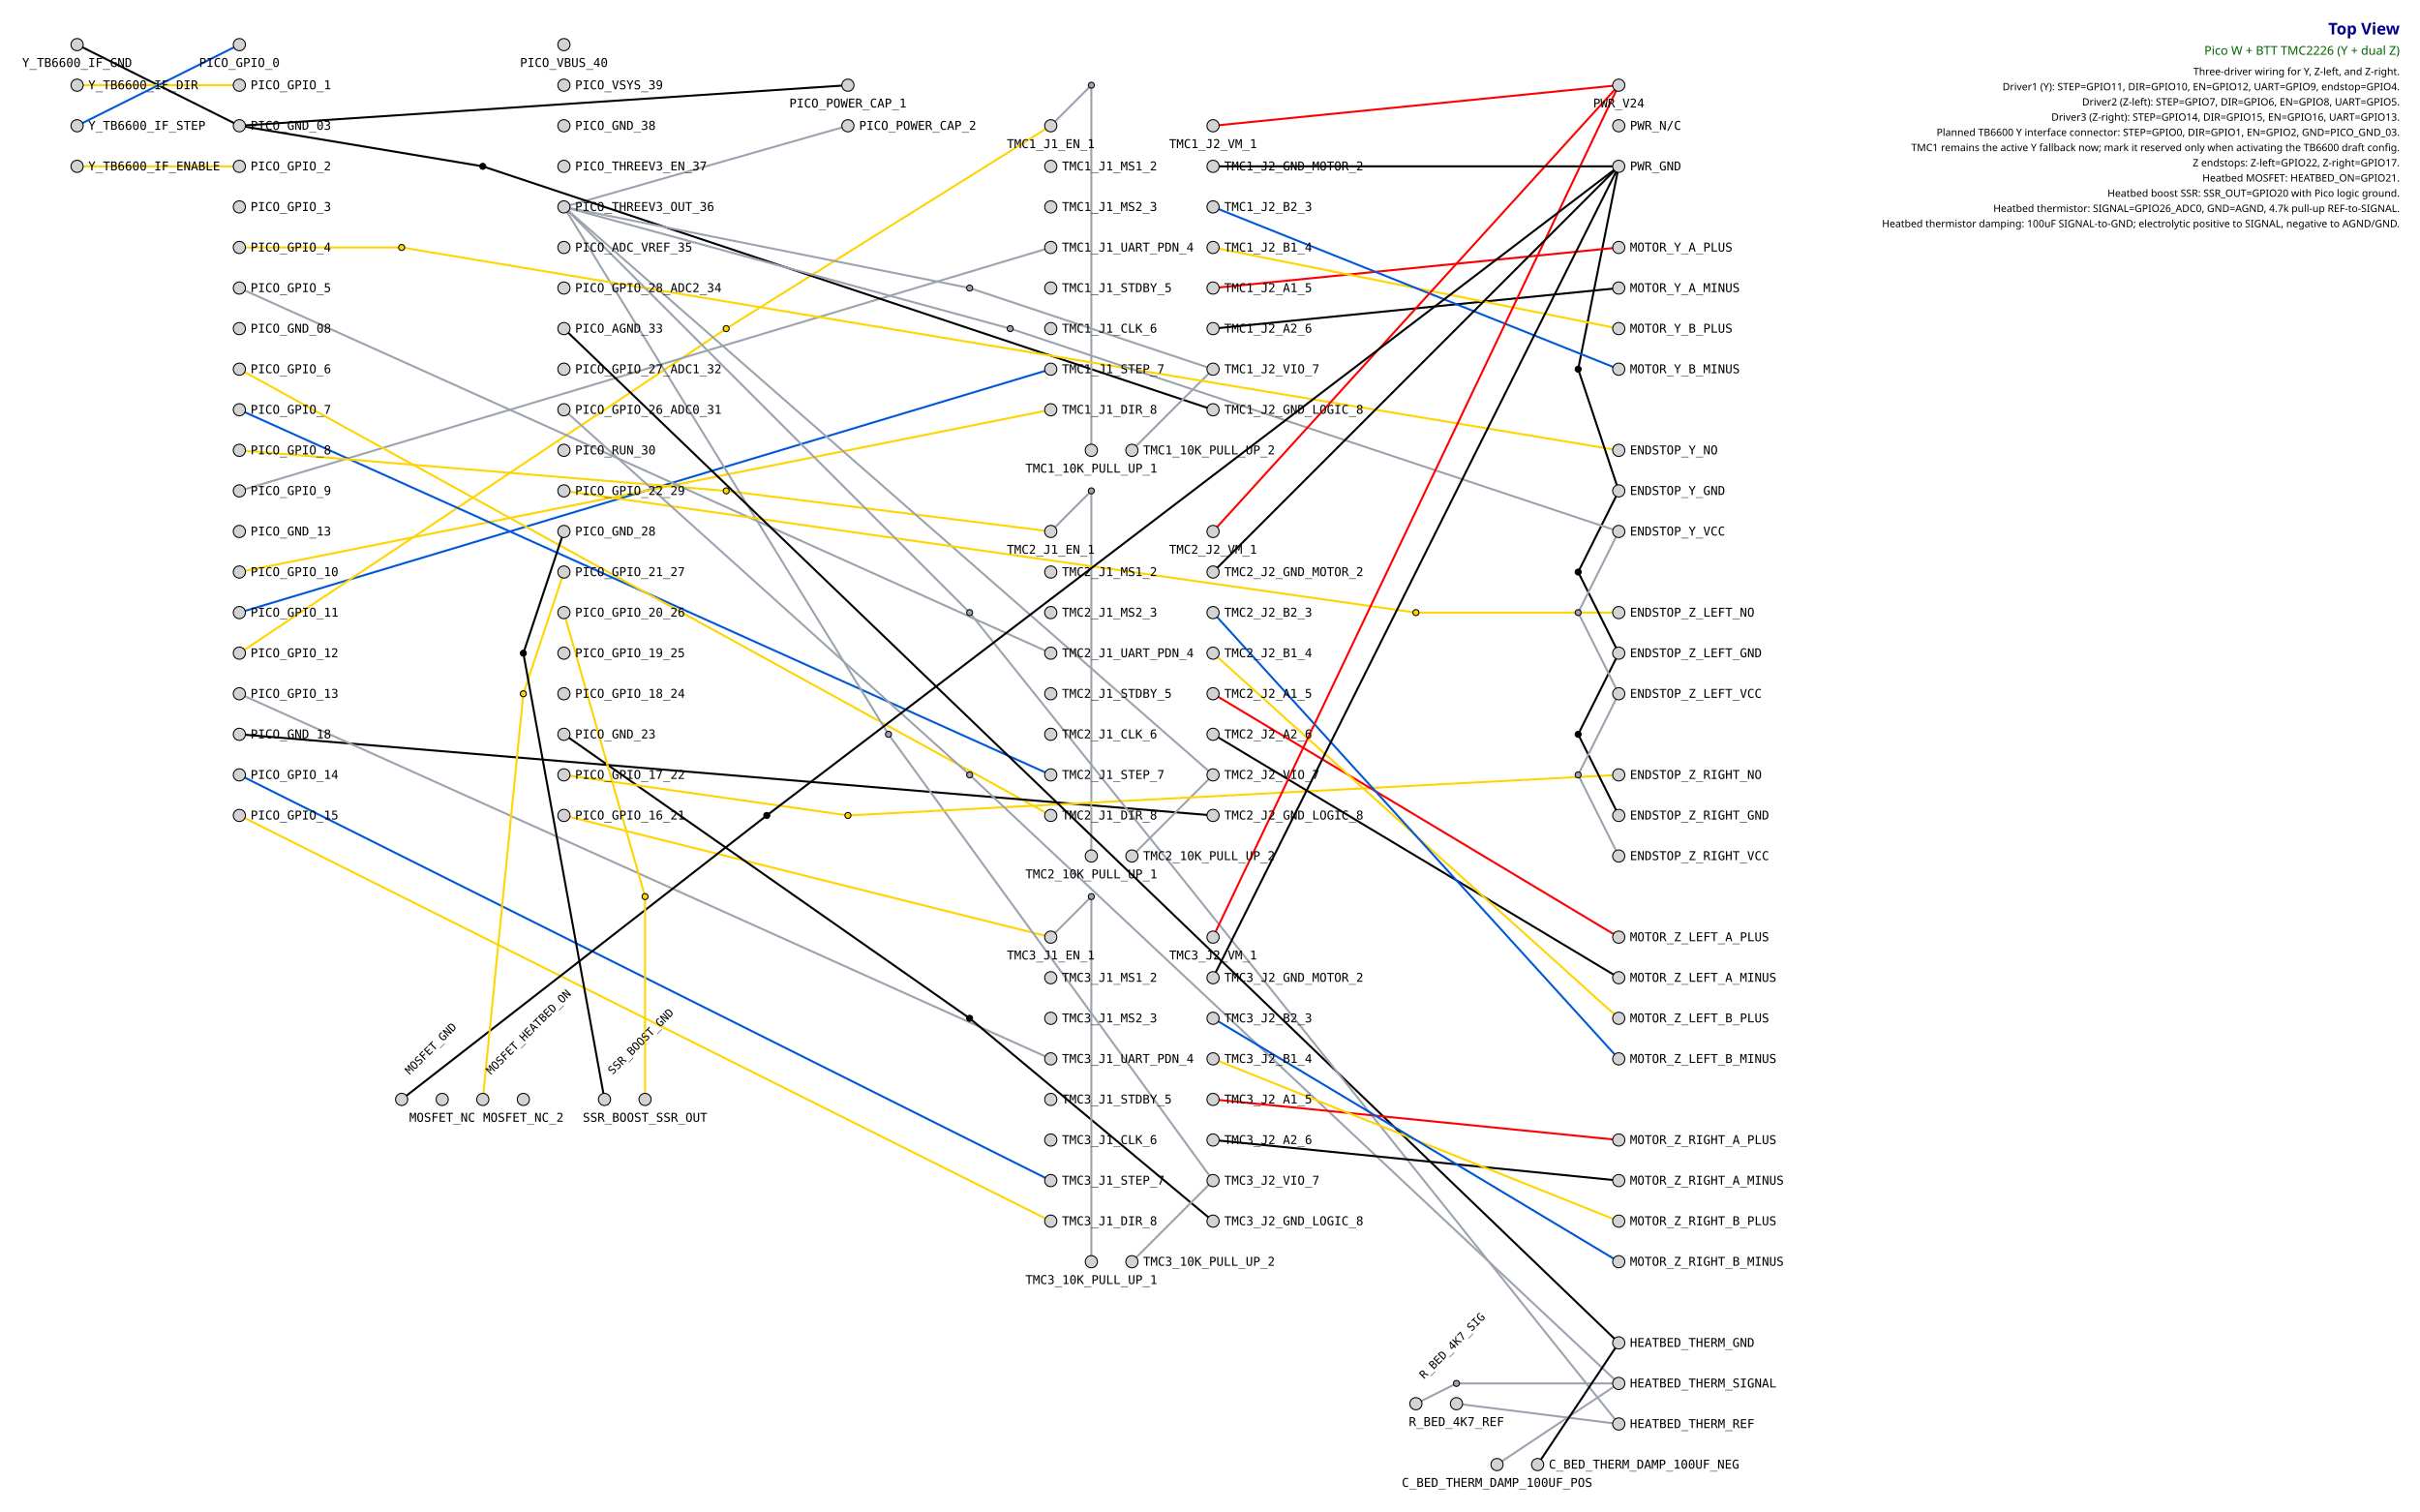
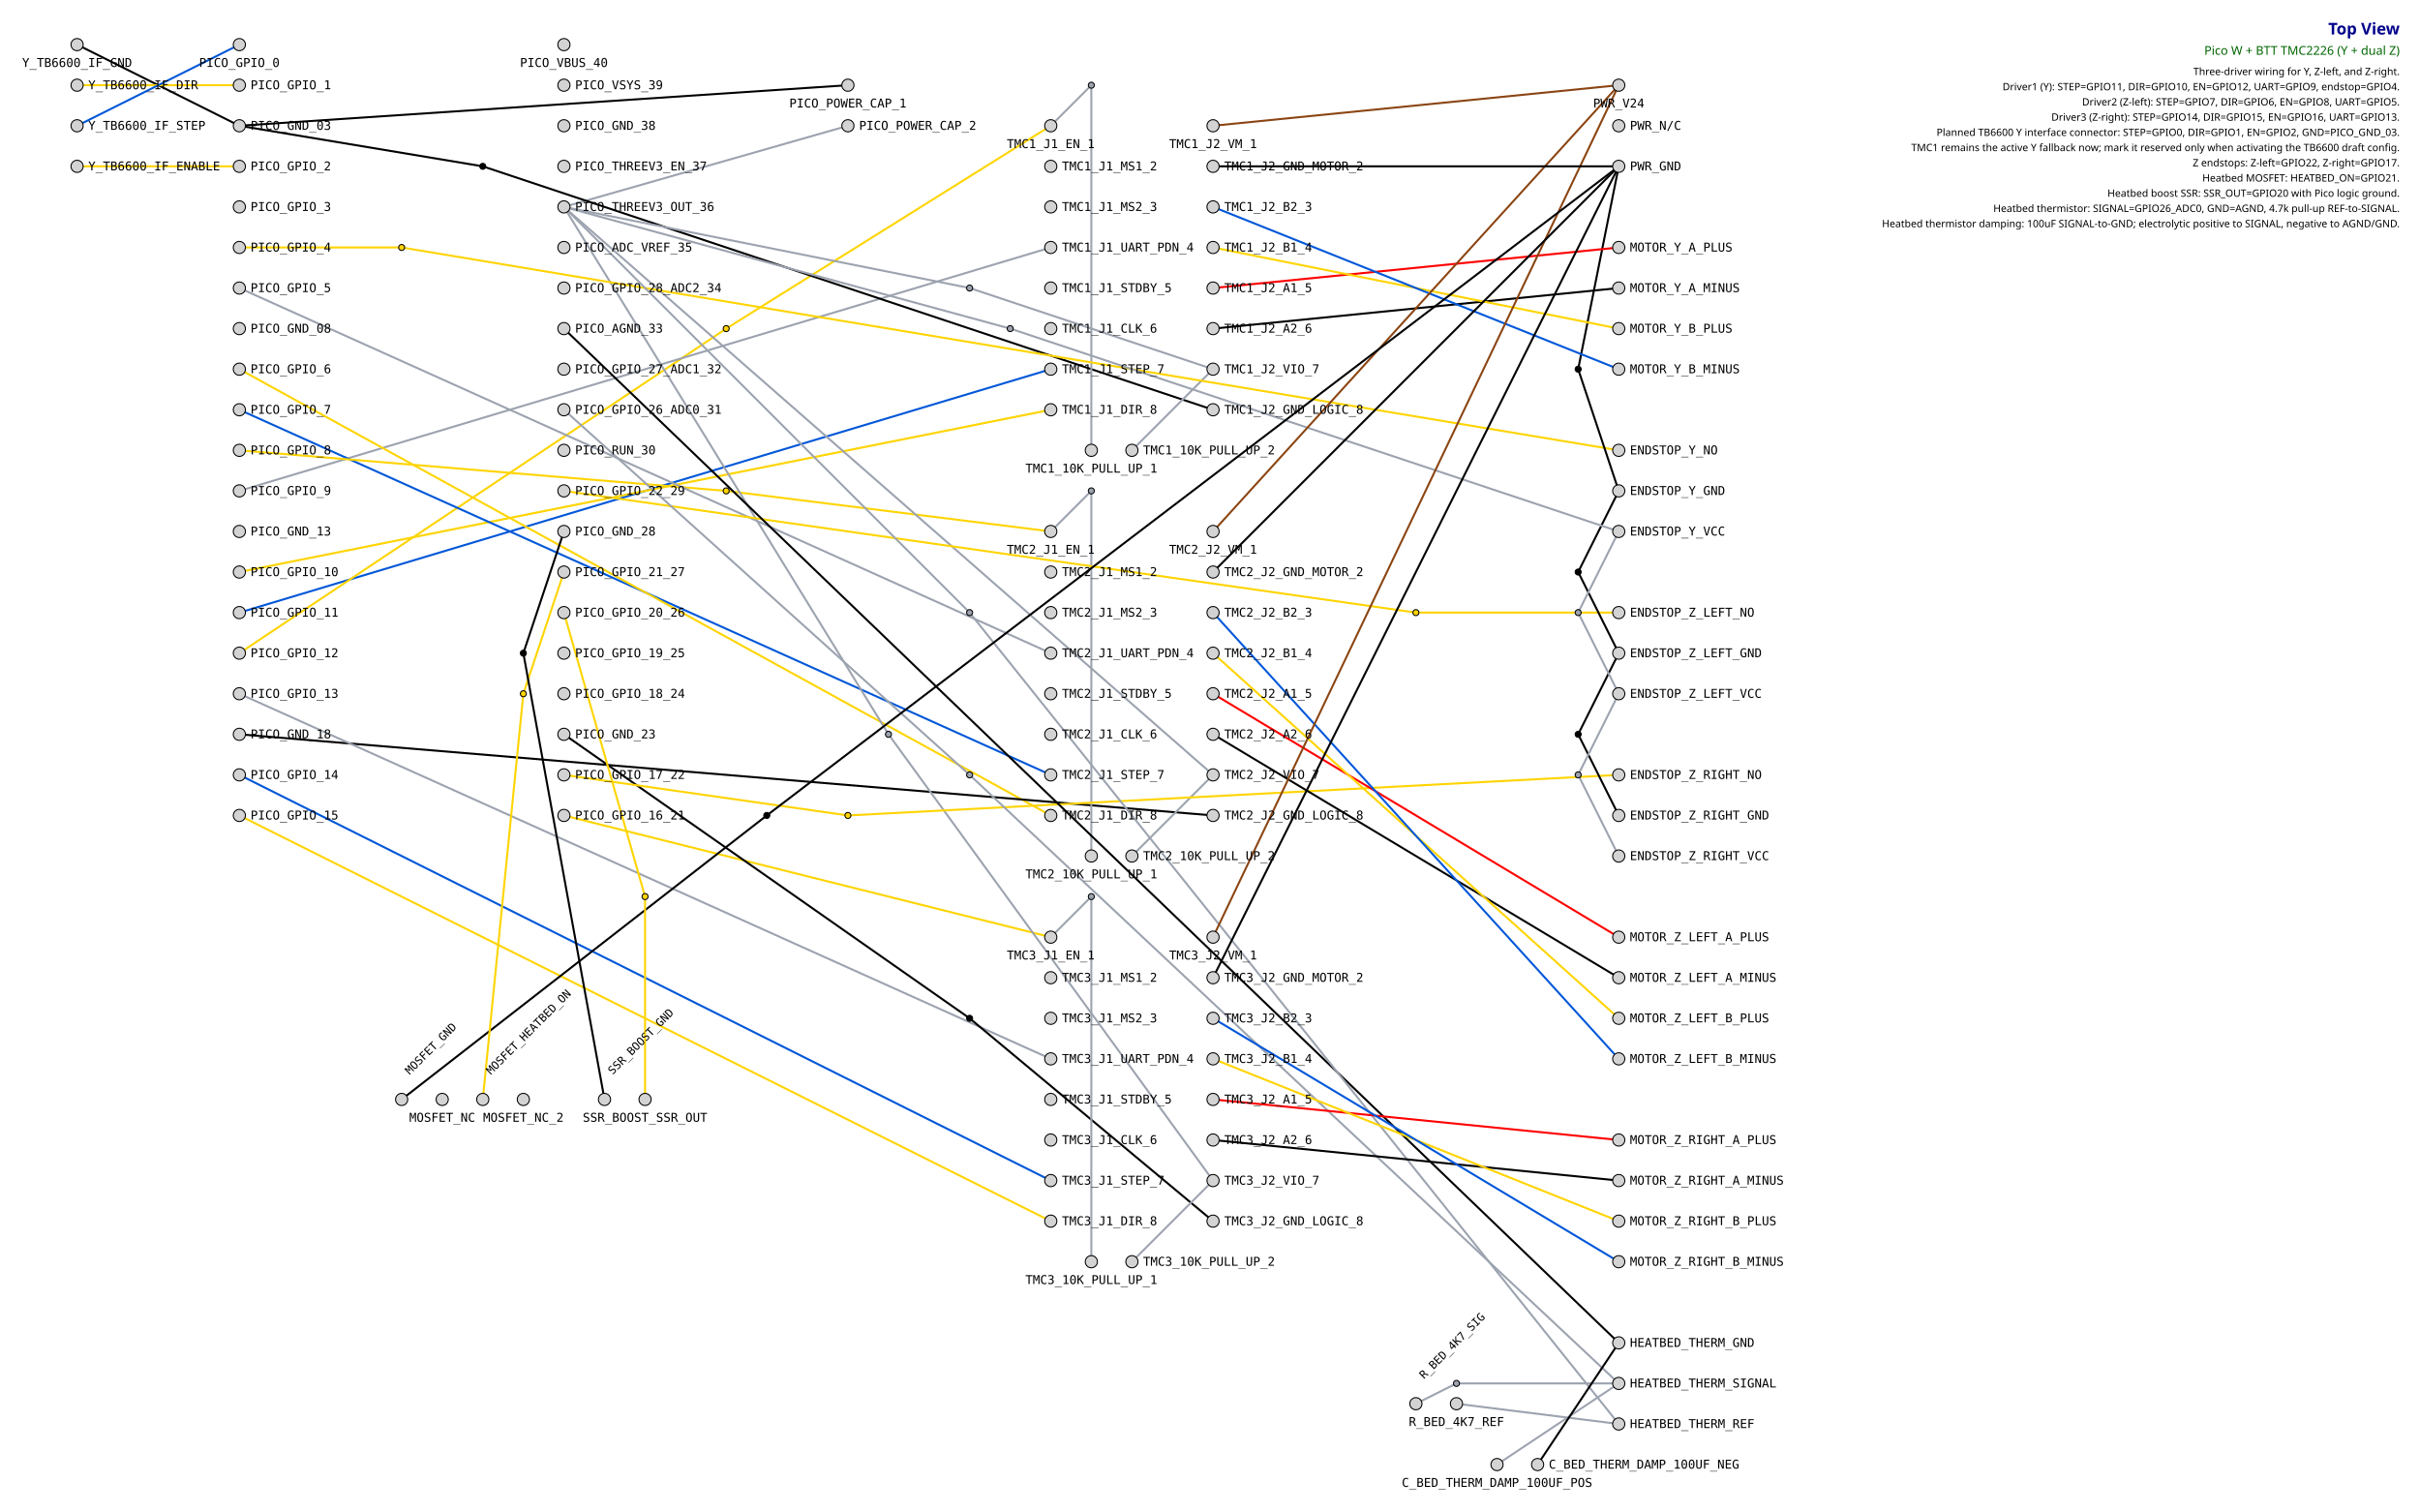
<svg xmlns="http://www.w3.org/2000/svg" viewBox="-16 -4 2386 1490" width="100%" height="100%">
  <line x1="220" y1="120" x2="820" y2="80" stroke="#000000" stroke-width="2" />
  <line x1="820" y1="120" x2="540" y2="200" stroke="#9ca3af" stroke-width="2" />
  <line x1="220" y1="120" x2="60" y2="40" stroke="#000000" stroke-width="2" />
  <line x1="220" y1="80" x2="60" y2="80" stroke="#ffd400" stroke-width="2" />
  <line x1="220" y1="40" x2="60" y2="120" stroke="#0057d8" stroke-width="2" />
  <line x1="220" y1="160" x2="60" y2="160" stroke="#ffd400" stroke-width="2" />
  <line x1="220" y1="600" x2="1020" y2="360" stroke="#0057d8" stroke-width="2" />
  <line x1="220" y1="560" x2="1020" y2="400" stroke="#ffd400" stroke-width="2" />
  <line x1="220" y1="640" x2="700" y2="320" stroke="#ffd400" stroke-width="2" />
  <line x1="700" y1="320" x2="1020" y2="120" stroke="#ffd400" stroke-width="2" />
  <circle cx="700" cy="320" r="3" fill="#ffd400" stroke="black" stroke-width="1" />
  <line x1="220" y1="480" x2="1020" y2="240" stroke="#9ca3af" stroke-width="2" />
  <line x1="220" y1="120" x2="460" y2="160" stroke="#000000" stroke-width="2" />
  <line x1="460" y1="160" x2="1180" y2="400" stroke="#000000" stroke-width="2" />
  <circle cx="460" cy="160" r="3" fill="#000000" stroke="black" stroke-width="1" />
  <line x1="540" y1="200" x2="940" y2="280" stroke="#9ca3af" stroke-width="2" />
  <line x1="940" y1="280" x2="1180" y2="360" stroke="#9ca3af" stroke-width="2" />
  <circle cx="940" cy="280" r="3" fill="#9ca3af" stroke="black" stroke-width="1" />
  <line x1="1180" y1="360" x2="1100" y2="440" stroke="#9ca3af" stroke-width="2" />
  <line x1="1060" y1="440" x2="1060" y2="80" stroke="#9ca3af" stroke-width="2" />
  <line x1="1060" y1="80" x2="1020" y2="120" stroke="#9ca3af" stroke-width="2" />
  <circle cx="1060" cy="80" r="3" fill="#9ca3af" stroke="black" stroke-width="1" />
  <line x1="220" y1="400" x2="1020" y2="760" stroke="#0057d8" stroke-width="2" />
  <line x1="220" y1="360" x2="1020" y2="800" stroke="#ffd400" stroke-width="2" />
  <line x1="220" y1="440" x2="700" y2="480" stroke="#ffd400" stroke-width="2" />
  <line x1="700" y1="480" x2="1020" y2="520" stroke="#ffd400" stroke-width="2" />
  <circle cx="700" cy="480" r="3" fill="#ffd400" stroke="black" stroke-width="1" />
  <line x1="220" y1="280" x2="1020" y2="640" stroke="#9ca3af" stroke-width="2" />
  <line x1="220" y1="720" x2="1180" y2="800" stroke="#000000" stroke-width="2" />
  <line x1="540" y1="200" x2="1180" y2="760" stroke="#9ca3af" stroke-width="2" />
  <line x1="1180" y1="760" x2="1100" y2="840" stroke="#9ca3af" stroke-width="2" />
  <line x1="1060" y1="840" x2="1060" y2="480" stroke="#9ca3af" stroke-width="2" />
  <line x1="1060" y1="480" x2="1020" y2="520" stroke="#9ca3af" stroke-width="2" />
  <circle cx="1060" cy="480" r="3" fill="#9ca3af" stroke="black" stroke-width="1" />
  <line x1="220" y1="760" x2="1020" y2="1160" stroke="#0057d8" stroke-width="2" />
  <line x1="220" y1="800" x2="1020" y2="1200" stroke="#ffd400" stroke-width="2" />
  <line x1="540" y1="800" x2="1020" y2="920" stroke="#ffd400" stroke-width="2" />
  <line x1="220" y1="680" x2="1020" y2="1040" stroke="#9ca3af" stroke-width="2" />
  <line x1="540" y1="720" x2="940" y2="1000" stroke="#000000" stroke-width="2" />
  <line x1="940" y1="1000" x2="1180" y2="1200" stroke="#000000" stroke-width="2" />
  <circle cx="940" cy="1000" r="3" fill="#000000" stroke="black" stroke-width="1" />
  <line x1="540" y1="200" x2="860" y2="720" stroke="#9ca3af" stroke-width="2" />
  <line x1="860" y1="720" x2="1180" y2="1160" stroke="#9ca3af" stroke-width="2" />
  <circle cx="860" cy="720" r="3" fill="#9ca3af" stroke="black" stroke-width="1" />
  <line x1="1180" y1="1160" x2="1100" y2="1240" stroke="#9ca3af" stroke-width="2" />
  <line x1="1060" y1="1240" x2="1060" y2="880" stroke="#9ca3af" stroke-width="2" />
  <line x1="1060" y1="880" x2="1020" y2="920" stroke="#9ca3af" stroke-width="2" />
  <circle cx="1060" cy="880" r="3" fill="#9ca3af" stroke="black" stroke-width="1" />
  <line x1="220" y1="240" x2="380" y2="240" stroke="#ffd400" stroke-width="2" />
  <line x1="380" y1="240" x2="1580" y2="440" stroke="#ffd400" stroke-width="2" />
  <circle cx="380" cy="240" r="3" fill="#ffd400" stroke="black" stroke-width="1" />
  <line x1="540" y1="480" x2="1380" y2="600" stroke="#ffd400" stroke-width="2" />
  <line x1="1380" y1="600" x2="1580" y2="600" stroke="#ffd400" stroke-width="2" />
  <circle cx="1380" cy="600" r="3" fill="#ffd400" stroke="black" stroke-width="1" />
  <line x1="540" y1="760" x2="820" y2="800" stroke="#ffd400" stroke-width="2" />
  <line x1="820" y1="800" x2="1580" y2="760" stroke="#ffd400" stroke-width="2" />
  <circle cx="820" cy="800" r="3" fill="#ffd400" stroke="black" stroke-width="1" />
  <line x1="1580" y1="160" x2="1540" y2="360" stroke="#000000" stroke-width="2" />
  <line x1="1540" y1="360" x2="1580" y2="480" stroke="#000000" stroke-width="2" />
  <circle cx="1540" cy="360" r="3" fill="#000000" stroke="black" stroke-width="1" />
  <line x1="1580" y1="480" x2="1540" y2="560" stroke="#000000" stroke-width="2" />
  <line x1="1540" y1="560" x2="1580" y2="640" stroke="#000000" stroke-width="2" />
  <circle cx="1540" cy="560" r="3" fill="#000000" stroke="black" stroke-width="1" />
  <line x1="1580" y1="640" x2="1540" y2="720" stroke="#000000" stroke-width="2" />
  <line x1="1540" y1="720" x2="1580" y2="800" stroke="#000000" stroke-width="2" />
  <circle cx="1540" cy="720" r="3" fill="#000000" stroke="black" stroke-width="1" />
  <line x1="1580" y1="520" x2="980" y2="320" stroke="#9ca3af" stroke-width="2" />
  <line x1="980" y1="320" x2="540" y2="200" stroke="#9ca3af" stroke-width="2" />
  <circle cx="980" cy="320" r="3" fill="#9ca3af" stroke="black" stroke-width="1" />
  <line x1="1580" y1="680" x2="1540" y2="600" stroke="#9ca3af" stroke-width="2" />
  <line x1="1540" y1="600" x2="1580" y2="520" stroke="#9ca3af" stroke-width="2" />
  <circle cx="1540" cy="600" r="3" fill="#9ca3af" stroke="black" stroke-width="1" />
  <line x1="1580" y1="840" x2="1540" y2="760" stroke="#9ca3af" stroke-width="2" />
  <line x1="1540" y1="760" x2="1580" y2="680" stroke="#9ca3af" stroke-width="2" />
  <circle cx="1540" cy="760" r="3" fill="#9ca3af" stroke="black" stroke-width="1" />
  <line x1="540" y1="320" x2="1580" y2="1320" stroke="#000000" stroke-width="2" />
  <line x1="540" y1="400" x2="940" y2="760" stroke="#9ca3af" stroke-width="2" />
  <line x1="940" y1="760" x2="1580" y2="1360" stroke="#9ca3af" stroke-width="2" />
  <circle cx="940" cy="760" r="3" fill="#9ca3af" stroke="black" stroke-width="1" />
  <line x1="540" y1="200" x2="940" y2="600" stroke="#9ca3af" stroke-width="2" />
  <line x1="940" y1="600" x2="1580" y2="1400" stroke="#9ca3af" stroke-width="2" />
  <circle cx="940" cy="600" r="3" fill="#9ca3af" stroke="black" stroke-width="1" />
  <line x1="1580" y1="1400" x2="1420" y2="1380" stroke="#9ca3af" stroke-width="2" />
  <line x1="1380" y1="1380" x2="1420" y2="1360" stroke="#9ca3af" stroke-width="2" />
  <line x1="1420" y1="1360" x2="1580" y2="1360" stroke="#9ca3af" stroke-width="2" />
  <circle cx="1420" cy="1360" r="3" fill="#9ca3af" stroke="black" stroke-width="1" />
  <line x1="1460" y1="1440" x2="1580" y2="1360" stroke="#9ca3af" stroke-width="2" />
  <line x1="1500" y1="1440" x2="1580" y2="1320" stroke="#000000" stroke-width="2" />
  <line x1="1580" y1="240" x2="1180" y2="280" stroke="#ff0000" stroke-width="2" />
  <line x1="1580" y1="280" x2="1180" y2="320" stroke="#000000" stroke-width="2" />
  <line x1="1580" y1="320" x2="1180" y2="240" stroke="#ffd400" stroke-width="2" />
  <line x1="1580" y1="360" x2="1180" y2="200" stroke="#0057d8" stroke-width="2" />
  <line x1="1580" y1="920" x2="1180" y2="680" stroke="#ff0000" stroke-width="2" />
  <line x1="1580" y1="960" x2="1180" y2="720" stroke="#000000" stroke-width="2" />
  <line x1="1580" y1="1000" x2="1180" y2="640" stroke="#ffd400" stroke-width="2" />
  <line x1="1580" y1="1040" x2="1180" y2="600" stroke="#0057d8" stroke-width="2" />
  <line x1="1580" y1="1120" x2="1180" y2="1080" stroke="#ff0000" stroke-width="2" />
  <line x1="1580" y1="1160" x2="1180" y2="1120" stroke="#000000" stroke-width="2" />
  <line x1="1580" y1="1200" x2="1180" y2="1040" stroke="#ffd400" stroke-width="2" />
  <line x1="1580" y1="1240" x2="1180" y2="1000" stroke="#0057d8" stroke-width="2" />
-   <line x1="1580" y1="80" x2="1180" y2="120" stroke="#ff0000" stroke-width="2" />
-   <line x1="1580" y1="80" x2="1180" y2="520" stroke="#ff0000" stroke-width="2" />
-   <line x1="1580" y1="80" x2="1180" y2="920" stroke="#ff0000" stroke-width="2" />
+   <line x1="1580" y1="80" x2="1180" y2="120" stroke="#8b4513" stroke-width="2" />
+   <line x1="1580" y1="80" x2="1180" y2="520" stroke="#8b4513" stroke-width="2" />
+   <line x1="1580" y1="80" x2="1180" y2="920" stroke="#8b4513" stroke-width="2" />
  <line x1="1580" y1="160" x2="1180" y2="160" stroke="#000000" stroke-width="2" />
  <line x1="1580" y1="160" x2="1180" y2="560" stroke="#000000" stroke-width="2" />
  <line x1="1580" y1="160" x2="1180" y2="960" stroke="#000000" stroke-width="2" />
  <line x1="1580" y1="160" x2="740" y2="800" stroke="#000000" stroke-width="2" />
  <line x1="740" y1="800" x2="380" y2="1080" stroke="#000000" stroke-width="2" />
  <circle cx="740" cy="800" r="3" fill="#000000" stroke="black" stroke-width="1" />
  <line x1="540" y1="560" x2="500" y2="680" stroke="#ffd400" stroke-width="2" />
  <line x1="500" y1="680" x2="460" y2="1080" stroke="#ffd400" stroke-width="2" />
  <circle cx="500" cy="680" r="3" fill="#ffd400" stroke="black" stroke-width="1" />
  <line x1="540" y1="520" x2="500" y2="640" stroke="#000000" stroke-width="2" />
  <line x1="500" y1="640" x2="580" y2="1080" stroke="#000000" stroke-width="2" />
  <circle cx="500" cy="640" r="3" fill="#000000" stroke="black" stroke-width="1" />
  <line x1="540" y1="600" x2="620" y2="880" stroke="#ffd400" stroke-width="2" />
  <line x1="620" y1="880" x2="620" y2="1080" stroke="#ffd400" stroke-width="2" />
  <circle cx="620" cy="880" r="3" fill="#ffd400" stroke="black" stroke-width="1" />
  <circle cx="220" cy="40" r="6" fill="lightgray" stroke="black" />
  <text x="220" y="62" font-size="12px" font-family="monospace" text-anchor="middle">PICO_GPIO_0</text>
  <circle cx="220" cy="80" r="6" fill="lightgray" stroke="black" />
  <text x="231" y="84" font-size="12px" font-family="monospace" text-anchor="start">PICO_GPIO_1</text>
  <circle cx="220" cy="120" r="6" fill="lightgray" stroke="black" />
  <text x="231" y="124" font-size="12px" font-family="monospace" text-anchor="start">PICO_GND_03</text>
  <circle cx="220" cy="160" r="6" fill="lightgray" stroke="black" />
  <text x="231" y="164" font-size="12px" font-family="monospace" text-anchor="start">PICO_GPIO_2</text>
  <circle cx="220" cy="200" r="6" fill="lightgray" stroke="black" />
  <text x="231" y="204" font-size="12px" font-family="monospace" text-anchor="start">PICO_GPIO_3</text>
  <circle cx="220" cy="240" r="6" fill="lightgray" stroke="black" />
  <text x="231" y="244" font-size="12px" font-family="monospace" text-anchor="start">PICO_GPIO_4</text>
  <circle cx="220" cy="280" r="6" fill="lightgray" stroke="black" />
  <text x="231" y="284" font-size="12px" font-family="monospace" text-anchor="start">PICO_GPIO_5</text>
  <circle cx="220" cy="320" r="6" fill="lightgray" stroke="black" />
  <text x="231" y="324" font-size="12px" font-family="monospace" text-anchor="start">PICO_GND_08</text>
  <circle cx="220" cy="360" r="6" fill="lightgray" stroke="black" />
  <text x="231" y="364" font-size="12px" font-family="monospace" text-anchor="start">PICO_GPIO_6</text>
  <circle cx="220" cy="400" r="6" fill="lightgray" stroke="black" />
  <text x="231" y="404" font-size="12px" font-family="monospace" text-anchor="start">PICO_GPIO_7</text>
  <circle cx="220" cy="440" r="6" fill="lightgray" stroke="black" />
  <text x="231" y="444" font-size="12px" font-family="monospace" text-anchor="start">PICO_GPIO_8</text>
  <circle cx="220" cy="480" r="6" fill="lightgray" stroke="black" />
  <text x="231" y="484" font-size="12px" font-family="monospace" text-anchor="start">PICO_GPIO_9</text>
  <circle cx="220" cy="520" r="6" fill="lightgray" stroke="black" />
  <text x="231" y="524" font-size="12px" font-family="monospace" text-anchor="start">PICO_GND_13</text>
  <circle cx="220" cy="560" r="6" fill="lightgray" stroke="black" />
  <text x="231" y="564" font-size="12px" font-family="monospace" text-anchor="start">PICO_GPIO_10</text>
  <circle cx="220" cy="600" r="6" fill="lightgray" stroke="black" />
  <text x="231" y="604" font-size="12px" font-family="monospace" text-anchor="start">PICO_GPIO_11</text>
  <circle cx="220" cy="640" r="6" fill="lightgray" stroke="black" />
  <text x="231" y="644" font-size="12px" font-family="monospace" text-anchor="start">PICO_GPIO_12</text>
  <circle cx="220" cy="680" r="6" fill="lightgray" stroke="black" />
  <text x="231" y="684" font-size="12px" font-family="monospace" text-anchor="start">PICO_GPIO_13</text>
  <circle cx="220" cy="720" r="6" fill="lightgray" stroke="black" />
  <text x="231" y="724" font-size="12px" font-family="monospace" text-anchor="start">PICO_GND_18</text>
  <circle cx="220" cy="760" r="6" fill="lightgray" stroke="black" />
  <text x="231" y="764" font-size="12px" font-family="monospace" text-anchor="start">PICO_GPIO_14</text>
  <circle cx="220" cy="800" r="6" fill="lightgray" stroke="black" />
  <text x="231" y="804" font-size="12px" font-family="monospace" text-anchor="start">PICO_GPIO_15</text>
  <circle cx="540" cy="40" r="6" fill="lightgray" stroke="black" />
  <text x="540" y="62" font-size="12px" font-family="monospace" text-anchor="middle">PICO_VBUS_40</text>
  <circle cx="540" cy="80" r="6" fill="lightgray" stroke="black" />
  <text x="551" y="84" font-size="12px" font-family="monospace" text-anchor="start">PICO_VSYS_39</text>
  <circle cx="540" cy="120" r="6" fill="lightgray" stroke="black" />
  <text x="551" y="124" font-size="12px" font-family="monospace" text-anchor="start">PICO_GND_38</text>
  <circle cx="540" cy="160" r="6" fill="lightgray" stroke="black" />
  <text x="551" y="164" font-size="12px" font-family="monospace" text-anchor="start">PICO_THREEV3_EN_37</text>
  <circle cx="540" cy="200" r="6" fill="lightgray" stroke="black" />
  <text x="551" y="204" font-size="12px" font-family="monospace" text-anchor="start">PICO_THREEV3_OUT_36</text>
  <circle cx="540" cy="240" r="6" fill="lightgray" stroke="black" />
  <text x="551" y="244" font-size="12px" font-family="monospace" text-anchor="start">PICO_ADC_VREF_35</text>
  <circle cx="540" cy="280" r="6" fill="lightgray" stroke="black" />
  <text x="551" y="284" font-size="12px" font-family="monospace" text-anchor="start">PICO_GPIO_28_ADC2_34</text>
  <circle cx="540" cy="320" r="6" fill="lightgray" stroke="black" />
  <text x="551" y="324" font-size="12px" font-family="monospace" text-anchor="start">PICO_AGND_33</text>
  <circle cx="540" cy="360" r="6" fill="lightgray" stroke="black" />
  <text x="551" y="364" font-size="12px" font-family="monospace" text-anchor="start">PICO_GPIO_27_ADC1_32</text>
  <circle cx="540" cy="400" r="6" fill="lightgray" stroke="black" />
  <text x="551" y="404" font-size="12px" font-family="monospace" text-anchor="start">PICO_GPIO_26_ADC0_31</text>
  <circle cx="540" cy="440" r="6" fill="lightgray" stroke="black" />
  <text x="551" y="444" font-size="12px" font-family="monospace" text-anchor="start">PICO_RUN_30</text>
  <circle cx="540" cy="480" r="6" fill="lightgray" stroke="black" />
  <text x="551" y="484" font-size="12px" font-family="monospace" text-anchor="start">PICO_GPIO_22_29</text>
  <circle cx="540" cy="520" r="6" fill="lightgray" stroke="black" />
  <text x="551" y="524" font-size="12px" font-family="monospace" text-anchor="start">PICO_GND_28</text>
  <circle cx="540" cy="560" r="6" fill="lightgray" stroke="black" />
  <text x="551" y="564" font-size="12px" font-family="monospace" text-anchor="start">PICO_GPIO_21_27</text>
  <circle cx="540" cy="600" r="6" fill="lightgray" stroke="black" />
  <text x="551" y="604" font-size="12px" font-family="monospace" text-anchor="start">PICO_GPIO_20_26</text>
  <circle cx="540" cy="640" r="6" fill="lightgray" stroke="black" />
  <text x="551" y="644" font-size="12px" font-family="monospace" text-anchor="start">PICO_GPIO_19_25</text>
  <circle cx="540" cy="680" r="6" fill="lightgray" stroke="black" />
  <text x="551" y="684" font-size="12px" font-family="monospace" text-anchor="start">PICO_GPIO_18_24</text>
  <circle cx="540" cy="720" r="6" fill="lightgray" stroke="black" />
  <text x="551" y="724" font-size="12px" font-family="monospace" text-anchor="start">PICO_GND_23</text>
  <circle cx="540" cy="760" r="6" fill="lightgray" stroke="black" />
  <text x="551" y="764" font-size="12px" font-family="monospace" text-anchor="start">PICO_GPIO_17_22</text>
  <circle cx="540" cy="800" r="6" fill="lightgray" stroke="black" />
  <text x="551" y="804" font-size="12px" font-family="monospace" text-anchor="start">PICO_GPIO_16_21</text>
  <circle cx="1020" cy="120" r="6" fill="lightgray" stroke="black" />
  <text x="1020" y="142" font-size="12px" font-family="monospace" text-anchor="middle">TMC1_J1_EN_1</text>
  <circle cx="1020" cy="160" r="6" fill="lightgray" stroke="black" />
  <text x="1031" y="164" font-size="12px" font-family="monospace" text-anchor="start">TMC1_J1_MS1_2</text>
  <circle cx="1020" cy="200" r="6" fill="lightgray" stroke="black" />
  <text x="1031" y="204" font-size="12px" font-family="monospace" text-anchor="start">TMC1_J1_MS2_3</text>
  <circle cx="1020" cy="240" r="6" fill="lightgray" stroke="black" />
  <text x="1031" y="244" font-size="12px" font-family="monospace" text-anchor="start">TMC1_J1_UART_PDN_4</text>
  <circle cx="1020" cy="280" r="6" fill="lightgray" stroke="black" />
  <text x="1031" y="284" font-size="12px" font-family="monospace" text-anchor="start">TMC1_J1_STDBY_5</text>
  <circle cx="1020" cy="320" r="6" fill="lightgray" stroke="black" />
  <text x="1031" y="324" font-size="12px" font-family="monospace" text-anchor="start">TMC1_J1_CLK_6</text>
  <circle cx="1020" cy="360" r="6" fill="lightgray" stroke="black" />
  <text x="1031" y="364" font-size="12px" font-family="monospace" text-anchor="start">TMC1_J1_STEP_7</text>
  <circle cx="1020" cy="400" r="6" fill="lightgray" stroke="black" />
  <text x="1031" y="404" font-size="12px" font-family="monospace" text-anchor="start">TMC1_J1_DIR_8</text>
  <circle cx="1180" cy="120" r="6" fill="lightgray" stroke="black" />
  <text x="1180" y="142" font-size="12px" font-family="monospace" text-anchor="middle">TMC1_J2_VM_1</text>
  <circle cx="1180" cy="160" r="6" fill="lightgray" stroke="black" />
  <text x="1191" y="164" font-size="12px" font-family="monospace" text-anchor="start">TMC1_J2_GND_MOTOR_2</text>
  <circle cx="1180" cy="200" r="6" fill="lightgray" stroke="black" />
  <text x="1191" y="204" font-size="12px" font-family="monospace" text-anchor="start">TMC1_J2_B2_3</text>
  <circle cx="1180" cy="240" r="6" fill="lightgray" stroke="black" />
  <text x="1191" y="244" font-size="12px" font-family="monospace" text-anchor="start">TMC1_J2_B1_4</text>
  <circle cx="1180" cy="280" r="6" fill="lightgray" stroke="black" />
  <text x="1191" y="284" font-size="12px" font-family="monospace" text-anchor="start">TMC1_J2_A1_5</text>
  <circle cx="1180" cy="320" r="6" fill="lightgray" stroke="black" />
  <text x="1191" y="324" font-size="12px" font-family="monospace" text-anchor="start">TMC1_J2_A2_6</text>
  <circle cx="1180" cy="360" r="6" fill="lightgray" stroke="black" />
  <text x="1191" y="364" font-size="12px" font-family="monospace" text-anchor="start">TMC1_J2_VIO_7</text>
  <circle cx="1180" cy="400" r="6" fill="lightgray" stroke="black" />
  <text x="1191" y="404" font-size="12px" font-family="monospace" text-anchor="start">TMC1_J2_GND_LOGIC_8</text>
  <circle cx="1020" cy="520" r="6" fill="lightgray" stroke="black" />
  <text x="1020" y="542" font-size="12px" font-family="monospace" text-anchor="middle">TMC2_J1_EN_1</text>
  <circle cx="1020" cy="560" r="6" fill="lightgray" stroke="black" />
  <text x="1031" y="564" font-size="12px" font-family="monospace" text-anchor="start">TMC2_J1_MS1_2</text>
  <circle cx="1020" cy="600" r="6" fill="lightgray" stroke="black" />
  <text x="1031" y="604" font-size="12px" font-family="monospace" text-anchor="start">TMC2_J1_MS2_3</text>
  <circle cx="1020" cy="640" r="6" fill="lightgray" stroke="black" />
  <text x="1031" y="644" font-size="12px" font-family="monospace" text-anchor="start">TMC2_J1_UART_PDN_4</text>
  <circle cx="1020" cy="680" r="6" fill="lightgray" stroke="black" />
  <text x="1031" y="684" font-size="12px" font-family="monospace" text-anchor="start">TMC2_J1_STDBY_5</text>
  <circle cx="1020" cy="720" r="6" fill="lightgray" stroke="black" />
  <text x="1031" y="724" font-size="12px" font-family="monospace" text-anchor="start">TMC2_J1_CLK_6</text>
  <circle cx="1020" cy="760" r="6" fill="lightgray" stroke="black" />
  <text x="1031" y="764" font-size="12px" font-family="monospace" text-anchor="start">TMC2_J1_STEP_7</text>
  <circle cx="1020" cy="800" r="6" fill="lightgray" stroke="black" />
  <text x="1031" y="804" font-size="12px" font-family="monospace" text-anchor="start">TMC2_J1_DIR_8</text>
  <circle cx="1180" cy="520" r="6" fill="lightgray" stroke="black" />
  <text x="1180" y="542" font-size="12px" font-family="monospace" text-anchor="middle">TMC2_J2_VM_1</text>
  <circle cx="1180" cy="560" r="6" fill="lightgray" stroke="black" />
  <text x="1191" y="564" font-size="12px" font-family="monospace" text-anchor="start">TMC2_J2_GND_MOTOR_2</text>
  <circle cx="1180" cy="600" r="6" fill="lightgray" stroke="black" />
  <text x="1191" y="604" font-size="12px" font-family="monospace" text-anchor="start">TMC2_J2_B2_3</text>
  <circle cx="1180" cy="640" r="6" fill="lightgray" stroke="black" />
  <text x="1191" y="644" font-size="12px" font-family="monospace" text-anchor="start">TMC2_J2_B1_4</text>
  <circle cx="1180" cy="680" r="6" fill="lightgray" stroke="black" />
  <text x="1191" y="684" font-size="12px" font-family="monospace" text-anchor="start">TMC2_J2_A1_5</text>
  <circle cx="1180" cy="720" r="6" fill="lightgray" stroke="black" />
  <text x="1191" y="724" font-size="12px" font-family="monospace" text-anchor="start">TMC2_J2_A2_6</text>
  <circle cx="1180" cy="760" r="6" fill="lightgray" stroke="black" />
  <text x="1191" y="764" font-size="12px" font-family="monospace" text-anchor="start">TMC2_J2_VIO_7</text>
  <circle cx="1180" cy="800" r="6" fill="lightgray" stroke="black" />
  <text x="1191" y="804" font-size="12px" font-family="monospace" text-anchor="start">TMC2_J2_GND_LOGIC_8</text>
  <circle cx="1020" cy="920" r="6" fill="lightgray" stroke="black" />
  <text x="1020" y="942" font-size="12px" font-family="monospace" text-anchor="middle">TMC3_J1_EN_1</text>
  <circle cx="1020" cy="960" r="6" fill="lightgray" stroke="black" />
  <text x="1031" y="964" font-size="12px" font-family="monospace" text-anchor="start">TMC3_J1_MS1_2</text>
  <circle cx="1020" cy="1000" r="6" fill="lightgray" stroke="black" />
  <text x="1031" y="1004" font-size="12px" font-family="monospace" text-anchor="start">TMC3_J1_MS2_3</text>
  <circle cx="1020" cy="1040" r="6" fill="lightgray" stroke="black" />
  <text x="1031" y="1044" font-size="12px" font-family="monospace" text-anchor="start">TMC3_J1_UART_PDN_4</text>
  <circle cx="1020" cy="1080" r="6" fill="lightgray" stroke="black" />
  <text x="1031" y="1084" font-size="12px" font-family="monospace" text-anchor="start">TMC3_J1_STDBY_5</text>
  <circle cx="1020" cy="1120" r="6" fill="lightgray" stroke="black" />
  <text x="1031" y="1124" font-size="12px" font-family="monospace" text-anchor="start">TMC3_J1_CLK_6</text>
  <circle cx="1020" cy="1160" r="6" fill="lightgray" stroke="black" />
  <text x="1031" y="1164" font-size="12px" font-family="monospace" text-anchor="start">TMC3_J1_STEP_7</text>
  <circle cx="1020" cy="1200" r="6" fill="lightgray" stroke="black" />
  <text x="1031" y="1204" font-size="12px" font-family="monospace" text-anchor="start">TMC3_J1_DIR_8</text>
  <circle cx="1180" cy="920" r="6" fill="lightgray" stroke="black" />
  <text x="1180" y="942" font-size="12px" font-family="monospace" text-anchor="middle">TMC3_J2_VM_1</text>
  <circle cx="1180" cy="960" r="6" fill="lightgray" stroke="black" />
  <text x="1191" y="964" font-size="12px" font-family="monospace" text-anchor="start">TMC3_J2_GND_MOTOR_2</text>
  <circle cx="1180" cy="1000" r="6" fill="lightgray" stroke="black" />
  <text x="1191" y="1004" font-size="12px" font-family="monospace" text-anchor="start">TMC3_J2_B2_3</text>
  <circle cx="1180" cy="1040" r="6" fill="lightgray" stroke="black" />
  <text x="1191" y="1044" font-size="12px" font-family="monospace" text-anchor="start">TMC3_J2_B1_4</text>
  <circle cx="1180" cy="1080" r="6" fill="lightgray" stroke="black" />
  <text x="1191" y="1084" font-size="12px" font-family="monospace" text-anchor="start">TMC3_J2_A1_5</text>
  <circle cx="1180" cy="1120" r="6" fill="lightgray" stroke="black" />
  <text x="1191" y="1124" font-size="12px" font-family="monospace" text-anchor="start">TMC3_J2_A2_6</text>
  <circle cx="1180" cy="1160" r="6" fill="lightgray" stroke="black" />
  <text x="1191" y="1164" font-size="12px" font-family="monospace" text-anchor="start">TMC3_J2_VIO_7</text>
  <circle cx="1180" cy="1200" r="6" fill="lightgray" stroke="black" />
  <text x="1191" y="1204" font-size="12px" font-family="monospace" text-anchor="start">TMC3_J2_GND_LOGIC_8</text>
  <circle cx="1060" cy="440" r="6" fill="lightgray" stroke="black" />
  <text x="1060" y="462" font-size="12px" font-family="monospace" text-anchor="middle">TMC1_10K_PULL_UP_1</text>
  <circle cx="1100" cy="440" r="6" fill="lightgray" stroke="black" />
  <text x="1111" y="444" font-size="12px" font-family="monospace" text-anchor="start">TMC1_10K_PULL_UP_2</text>
  <circle cx="1060" cy="840" r="6" fill="lightgray" stroke="black" />
  <text x="1060" y="862" font-size="12px" font-family="monospace" text-anchor="middle">TMC2_10K_PULL_UP_1</text>
  <circle cx="1100" cy="840" r="6" fill="lightgray" stroke="black" />
  <text x="1111" y="844" font-size="12px" font-family="monospace" text-anchor="start">TMC2_10K_PULL_UP_2</text>
  <circle cx="1060" cy="1240" r="6" fill="lightgray" stroke="black" />
  <text x="1060" y="1262" font-size="12px" font-family="monospace" text-anchor="middle">TMC3_10K_PULL_UP_1</text>
  <circle cx="1100" cy="1240" r="6" fill="lightgray" stroke="black" />
  <text x="1111" y="1244" font-size="12px" font-family="monospace" text-anchor="start">TMC3_10K_PULL_UP_2</text>
  <circle cx="820" cy="80" r="6" fill="lightgray" stroke="black" />
  <text x="820" y="102" font-size="12px" font-family="monospace" text-anchor="middle">PICO_POWER_CAP_1</text>
  <circle cx="820" cy="120" r="6" fill="lightgray" stroke="black" />
  <text x="831" y="124" font-size="12px" font-family="monospace" text-anchor="start">PICO_POWER_CAP_2</text>
  <circle cx="1580" cy="1320" r="6" fill="lightgray" stroke="black" />
  <text x="1591" y="1324" font-size="12px" font-family="monospace" text-anchor="start">HEATBED_THERM_GND</text>
  <circle cx="1580" cy="1360" r="6" fill="lightgray" stroke="black" />
  <text x="1591" y="1364" font-size="12px" font-family="monospace" text-anchor="start">HEATBED_THERM_SIGNAL</text>
  <circle cx="1580" cy="1400" r="6" fill="lightgray" stroke="black" />
  <text x="1591" y="1404" font-size="12px" font-family="monospace" text-anchor="start">HEATBED_THERM_REF</text>
  <circle cx="1380" cy="1380" r="6" fill="lightgray" stroke="black" />
  <text x="1388" y="1356" font-size="11px" font-family="monospace" text-anchor="start" transform="rotate(-45,1388,1356)">R_BED_4K7_SIG</text>
  <circle cx="1420" cy="1380" r="6" fill="lightgray" stroke="black" />
  <text x="1420" y="1402" font-size="12px" font-family="monospace" text-anchor="middle">R_BED_4K7_REF</text>
  <circle cx="1460" cy="1440" r="6" fill="lightgray" stroke="black" />
  <text x="1460" y="1462" font-size="12px" font-family="monospace" text-anchor="middle">C_BED_THERM_DAMP_100UF_POS</text>
  <circle cx="1500" cy="1440" r="6" fill="lightgray" stroke="black" />
  <text x="1511" y="1444" font-size="12px" font-family="monospace" text-anchor="start">C_BED_THERM_DAMP_100UF_NEG</text>
  <circle cx="1580" cy="440" r="6" fill="lightgray" stroke="black" />
  <text x="1591" y="444" font-size="12px" font-family="monospace" text-anchor="start">ENDSTOP_Y_NO</text>
  <circle cx="1580" cy="480" r="6" fill="lightgray" stroke="black" />
  <text x="1591" y="484" font-size="12px" font-family="monospace" text-anchor="start">ENDSTOP_Y_GND</text>
  <circle cx="1580" cy="520" r="6" fill="lightgray" stroke="black" />
  <text x="1591" y="524" font-size="12px" font-family="monospace" text-anchor="start">ENDSTOP_Y_VCC</text>
  <circle cx="1580" cy="240" r="6" fill="lightgray" stroke="black" />
  <text x="1591" y="244" font-size="12px" font-family="monospace" text-anchor="start">MOTOR_Y_A_PLUS</text>
  <circle cx="1580" cy="280" r="6" fill="lightgray" stroke="black" />
  <text x="1591" y="284" font-size="12px" font-family="monospace" text-anchor="start">MOTOR_Y_A_MINUS</text>
  <circle cx="1580" cy="320" r="6" fill="lightgray" stroke="black" />
  <text x="1591" y="324" font-size="12px" font-family="monospace" text-anchor="start">MOTOR_Y_B_PLUS</text>
  <circle cx="1580" cy="360" r="6" fill="lightgray" stroke="black" />
  <text x="1591" y="364" font-size="12px" font-family="monospace" text-anchor="start">MOTOR_Y_B_MINUS</text>
  <circle cx="60" cy="40" r="6" fill="lightgray" stroke="black" />
  <text x="60" y="62" font-size="12px" font-family="monospace" text-anchor="middle">Y_TB6600_IF_GND</text>
  <circle cx="60" cy="80" r="6" fill="lightgray" stroke="black" />
  <text x="71" y="84" font-size="12px" font-family="monospace" text-anchor="start">Y_TB6600_IF_DIR</text>
  <circle cx="60" cy="120" r="6" fill="lightgray" stroke="black" />
  <text x="71" y="124" font-size="12px" font-family="monospace" text-anchor="start">Y_TB6600_IF_STEP</text>
  <circle cx="60" cy="160" r="6" fill="lightgray" stroke="black" />
  <text x="71" y="164" font-size="12px" font-family="monospace" text-anchor="start">Y_TB6600_IF_ENABLE</text>
  <circle cx="1580" cy="600" r="6" fill="lightgray" stroke="black" />
  <text x="1591" y="604" font-size="12px" font-family="monospace" text-anchor="start">ENDSTOP_Z_LEFT_NO</text>
  <circle cx="1580" cy="640" r="6" fill="lightgray" stroke="black" />
  <text x="1591" y="644" font-size="12px" font-family="monospace" text-anchor="start">ENDSTOP_Z_LEFT_GND</text>
  <circle cx="1580" cy="680" r="6" fill="lightgray" stroke="black" />
  <text x="1591" y="684" font-size="12px" font-family="monospace" text-anchor="start">ENDSTOP_Z_LEFT_VCC</text>
  <circle cx="1580" cy="760" r="6" fill="lightgray" stroke="black" />
  <text x="1591" y="764" font-size="12px" font-family="monospace" text-anchor="start">ENDSTOP_Z_RIGHT_NO</text>
  <circle cx="1580" cy="800" r="6" fill="lightgray" stroke="black" />
  <text x="1591" y="804" font-size="12px" font-family="monospace" text-anchor="start">ENDSTOP_Z_RIGHT_GND</text>
  <circle cx="1580" cy="840" r="6" fill="lightgray" stroke="black" />
  <text x="1591" y="844" font-size="12px" font-family="monospace" text-anchor="start">ENDSTOP_Z_RIGHT_VCC</text>
  <circle cx="1580" cy="920" r="6" fill="lightgray" stroke="black" />
  <text x="1591" y="924" font-size="12px" font-family="monospace" text-anchor="start">MOTOR_Z_LEFT_A_PLUS</text>
  <circle cx="1580" cy="960" r="6" fill="lightgray" stroke="black" />
  <text x="1591" y="964" font-size="12px" font-family="monospace" text-anchor="start">MOTOR_Z_LEFT_A_MINUS</text>
  <circle cx="1580" cy="1000" r="6" fill="lightgray" stroke="black" />
  <text x="1591" y="1004" font-size="12px" font-family="monospace" text-anchor="start">MOTOR_Z_LEFT_B_PLUS</text>
  <circle cx="1580" cy="1040" r="6" fill="lightgray" stroke="black" />
  <text x="1591" y="1044" font-size="12px" font-family="monospace" text-anchor="start">MOTOR_Z_LEFT_B_MINUS</text>
  <circle cx="1580" cy="1120" r="6" fill="lightgray" stroke="black" />
  <text x="1591" y="1124" font-size="12px" font-family="monospace" text-anchor="start">MOTOR_Z_RIGHT_A_PLUS</text>
  <circle cx="1580" cy="1160" r="6" fill="lightgray" stroke="black" />
  <text x="1591" y="1164" font-size="12px" font-family="monospace" text-anchor="start">MOTOR_Z_RIGHT_A_MINUS</text>
  <circle cx="1580" cy="1200" r="6" fill="lightgray" stroke="black" />
  <text x="1591" y="1204" font-size="12px" font-family="monospace" text-anchor="start">MOTOR_Z_RIGHT_B_PLUS</text>
  <circle cx="1580" cy="1240" r="6" fill="lightgray" stroke="black" />
  <text x="1591" y="1244" font-size="12px" font-family="monospace" text-anchor="start">MOTOR_Z_RIGHT_B_MINUS</text>
  <circle cx="1580" cy="80" r="6" fill="lightgray" stroke="black" />
  <text x="1580" y="102" font-size="12px" font-family="monospace" text-anchor="middle">PWR_V24</text>
  <circle cx="1580" cy="120" r="6" fill="lightgray" stroke="black" />
  <text x="1591" y="124" font-size="12px" font-family="monospace" text-anchor="start">PWR_N/C</text>
  <circle cx="1580" cy="160" r="6" fill="lightgray" stroke="black" />
  <text x="1591" y="164" font-size="12px" font-family="monospace" text-anchor="start">PWR_GND</text>
  <circle cx="380" cy="1080" r="6" fill="lightgray" stroke="black" />
  <text x="388" y="1056" font-size="11px" font-family="monospace" text-anchor="start" transform="rotate(-45,388,1056)">MOSFET_GND</text>
  <circle cx="420" cy="1080" r="6" fill="lightgray" stroke="black" />
  <text x="420" y="1102" font-size="12px" font-family="monospace" text-anchor="middle">MOSFET_NC</text>
  <circle cx="460" cy="1080" r="6" fill="lightgray" stroke="black" />
  <text x="468" y="1056" font-size="11px" font-family="monospace" text-anchor="start" transform="rotate(-45,468,1056)">MOSFET_HEATBED_ON</text>
  <circle cx="500" cy="1080" r="6" fill="lightgray" stroke="black" />
  <text x="500" y="1102" font-size="12px" font-family="monospace" text-anchor="middle">MOSFET_NC_2</text>
  <circle cx="580" cy="1080" r="6" fill="lightgray" stroke="black" />
  <text x="588" y="1056" font-size="11px" font-family="monospace" text-anchor="start" transform="rotate(-45,588,1056)">SSR_BOOST_GND</text>
  <circle cx="620" cy="1080" r="6" fill="lightgray" stroke="black" />
  <text x="620" y="1102" font-size="12px" font-family="monospace" text-anchor="middle">SSR_BOOST_SSR_OUT</text>
  <text x="2350" y="30" font-size="16px" font-family="sans-serif" font-weight="bold" text-anchor="end" fill="darkblue">Top View</text>
  <text x="2350" y="50" font-size="12px" font-family="sans-serif" text-anchor="end" fill="darkgreen">Pico W + BTT TMC2226 (Y + dual Z)</text>
  <text x="2350" y="70" font-size="10px" font-family="sans-serif" text-anchor="end" fill="black">Three-driver wiring for Y, Z-left, and Z-right.</text>
  <text x="2350" y="85" font-size="10px" font-family="sans-serif" text-anchor="end" fill="black">Driver1 (Y): STEP=GPIO11, DIR=GPIO10, EN=GPIO12, UART=GPIO9, endstop=GPIO4.</text>
  <text x="2350" y="100" font-size="10px" font-family="sans-serif" text-anchor="end" fill="black">Driver2 (Z-left): STEP=GPIO7, DIR=GPIO6, EN=GPIO8, UART=GPIO5.</text>
  <text x="2350" y="115" font-size="10px" font-family="sans-serif" text-anchor="end" fill="black">Driver3 (Z-right): STEP=GPIO14, DIR=GPIO15, EN=GPIO16, UART=GPIO13.</text>
  <text x="2350" y="130" font-size="10px" font-family="sans-serif" text-anchor="end" fill="black">Planned TB6600 Y interface connector: STEP=GPIO0, DIR=GPIO1, EN=GPIO2, GND=PICO_GND_03.</text>
  <text x="2350" y="145" font-size="10px" font-family="sans-serif" text-anchor="end" fill="black">TMC1 remains the active Y fallback now; mark it reserved only when activating the TB6600 draft config.</text>
  <text x="2350" y="160" font-size="10px" font-family="sans-serif" text-anchor="end" fill="black">Z endstops: Z-left=GPIO22, Z-right=GPIO17.</text>
  <text x="2350" y="175" font-size="10px" font-family="sans-serif" text-anchor="end" fill="black">Heatbed MOSFET: HEATBED_ON=GPIO21.</text>
  <text x="2350" y="190" font-size="10px" font-family="sans-serif" text-anchor="end" fill="black">Heatbed boost SSR: SSR_OUT=GPIO20 with Pico logic ground.</text>
  <text x="2350" y="205" font-size="10px" font-family="sans-serif" text-anchor="end" fill="black">Heatbed thermistor: SIGNAL=GPIO26_ADC0, GND=AGND, 4.7k pull-up REF-to-SIGNAL.</text>
  <text x="2350" y="220" font-size="10px" font-family="sans-serif" text-anchor="end" fill="black">Heatbed thermistor damping: 100uF SIGNAL-to-GND; electrolytic positive to SIGNAL, negative to AGND/GND.</text>
</svg>
